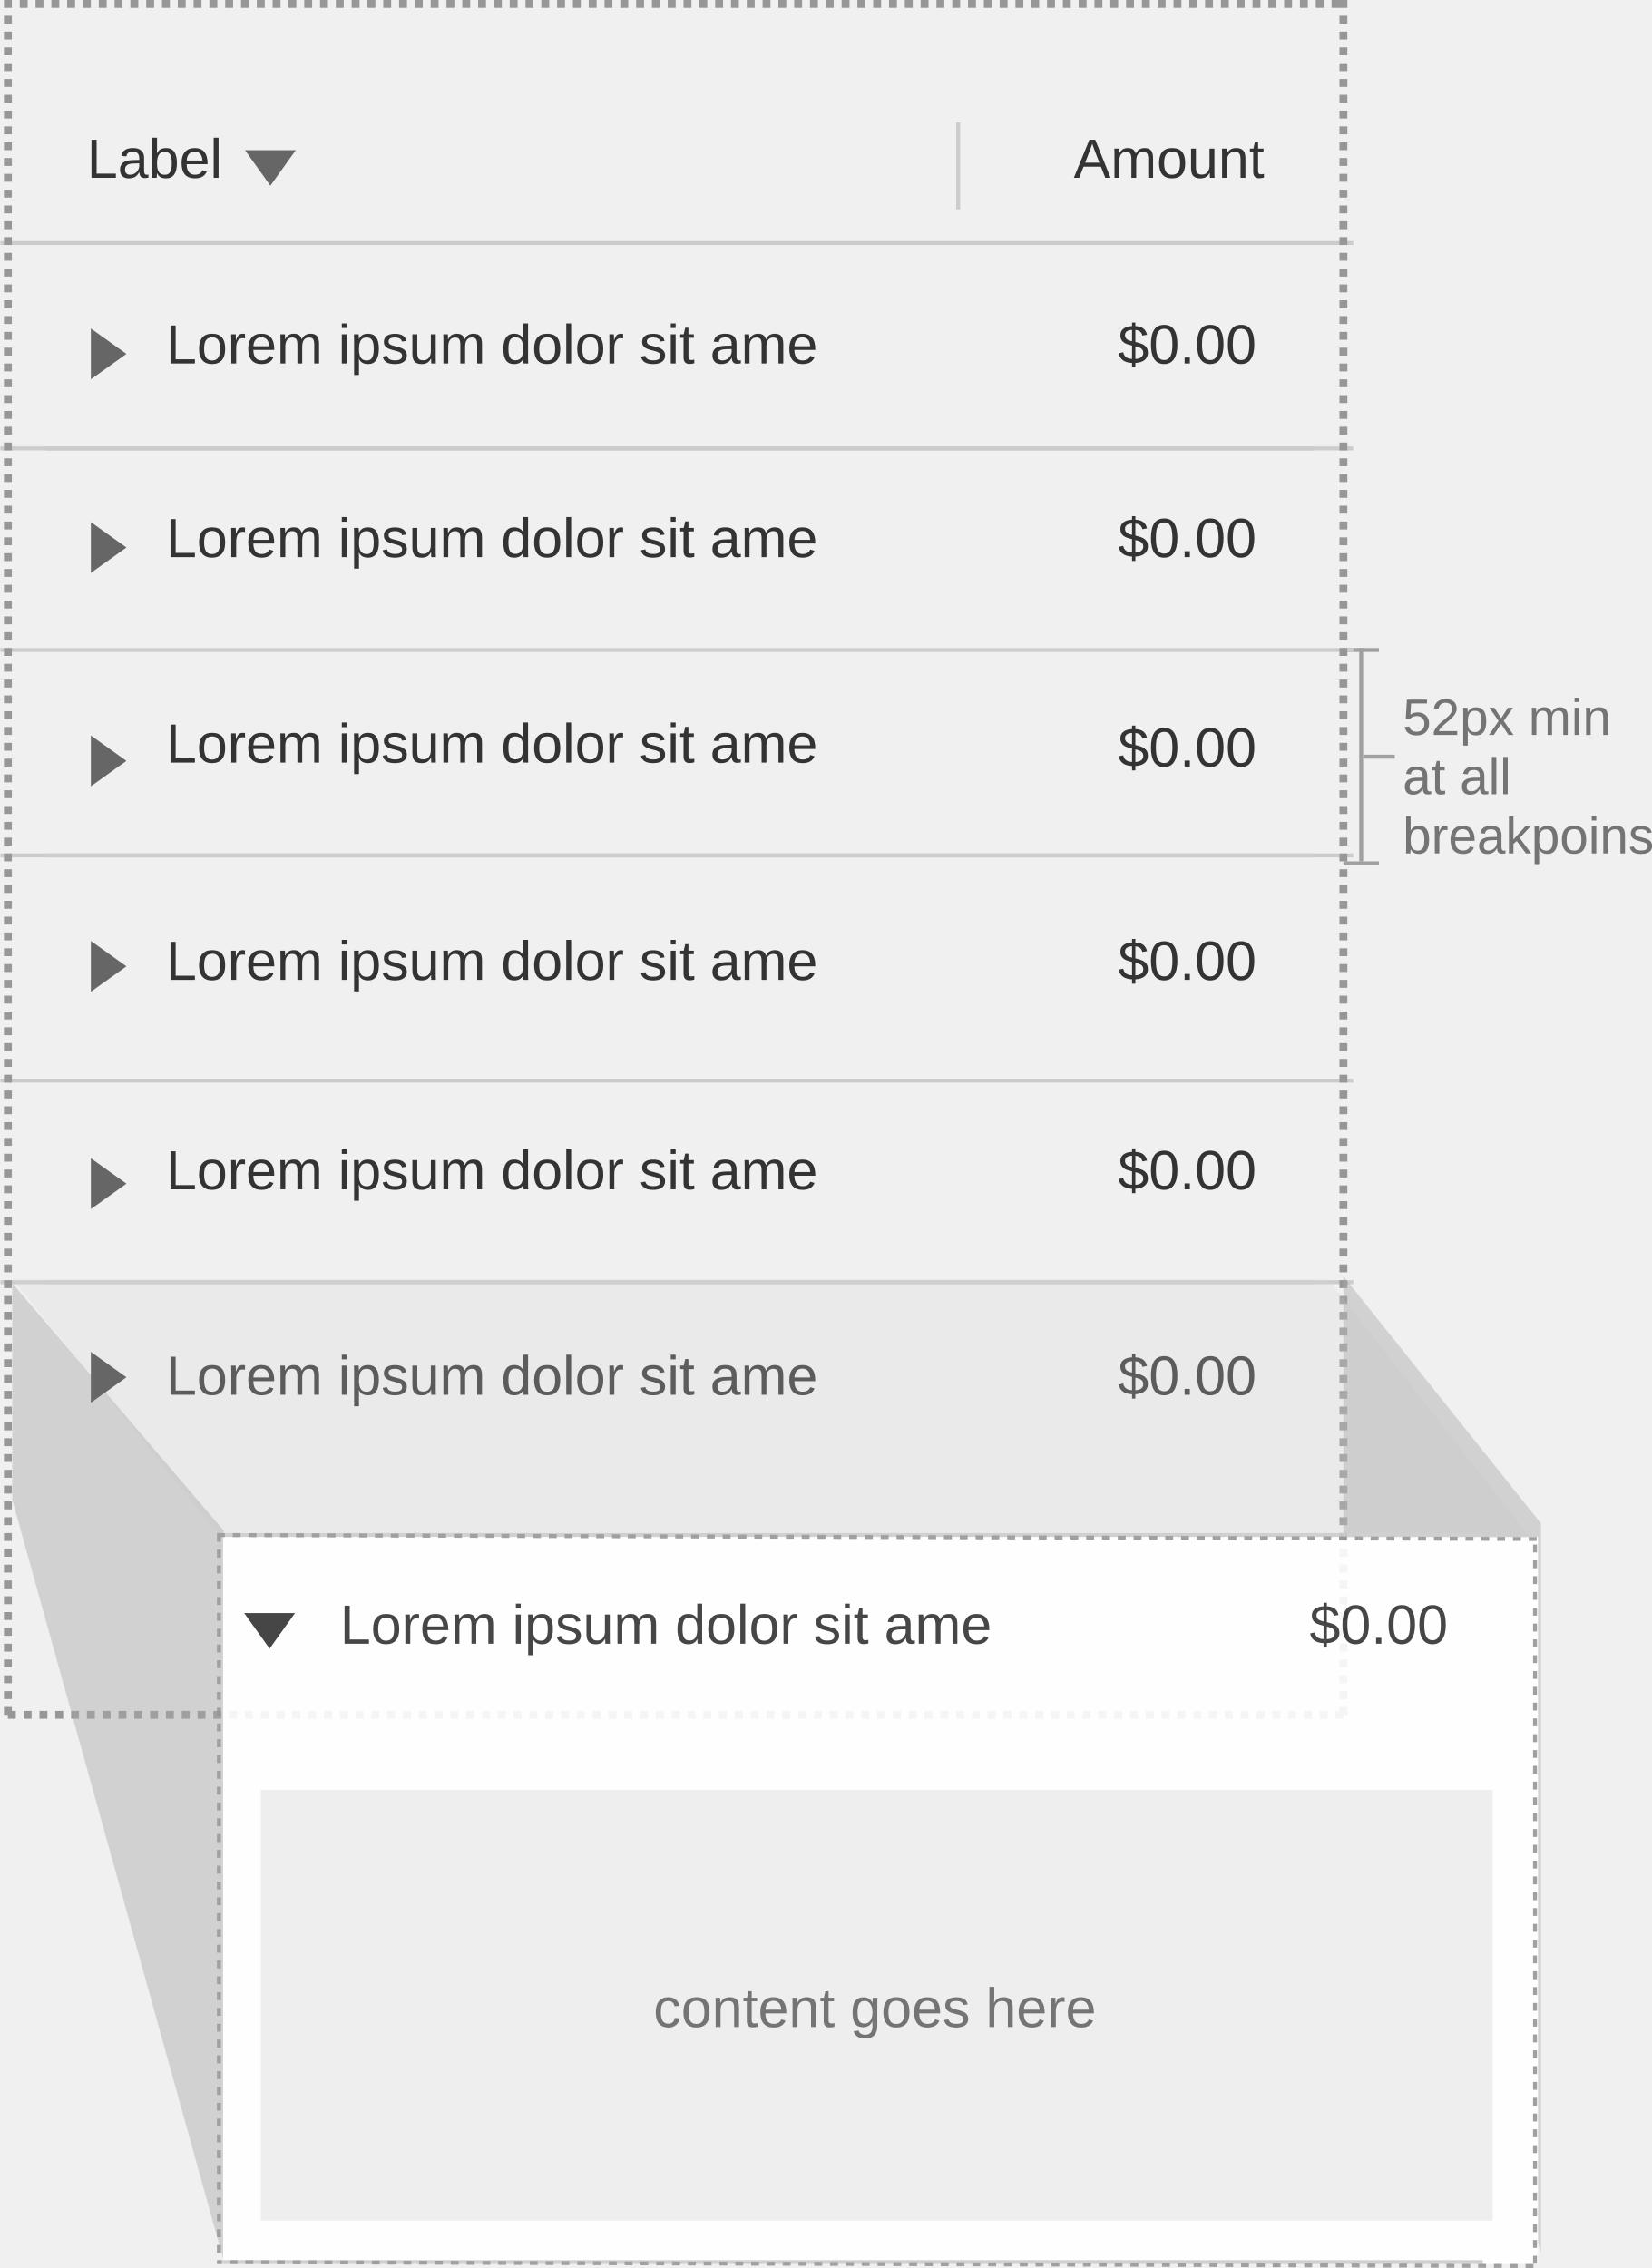
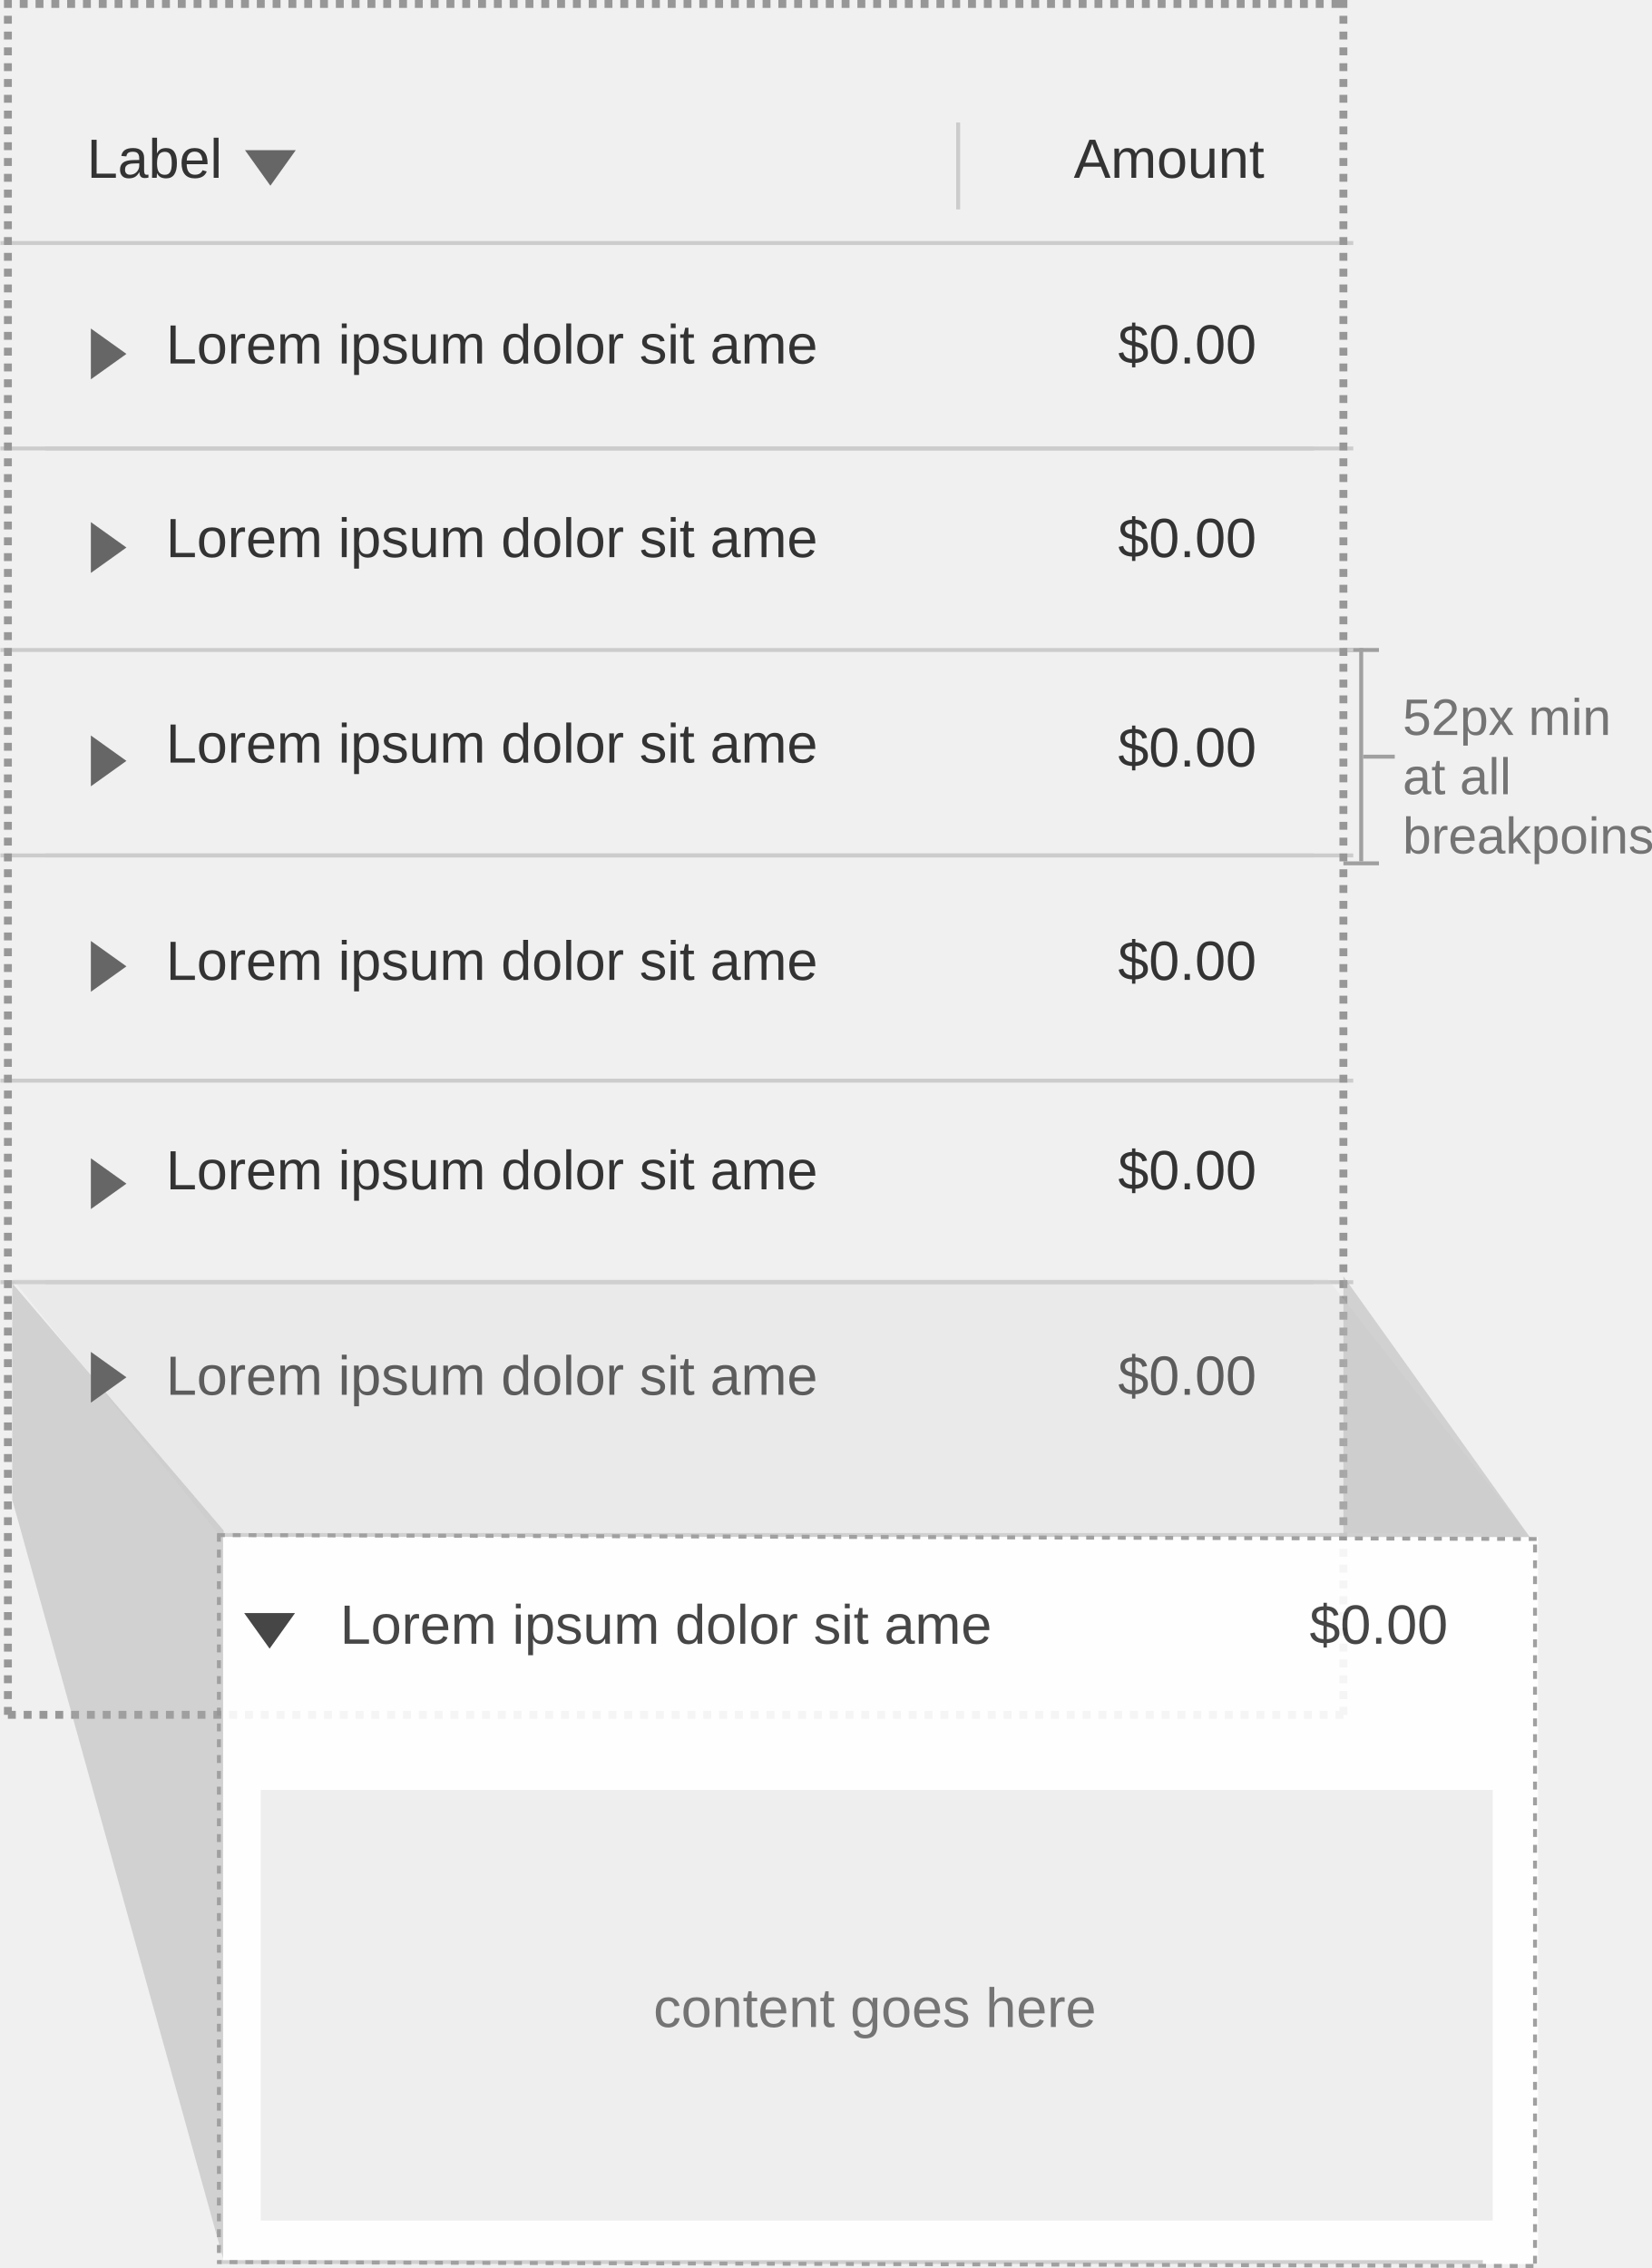
<svg xmlns="http://www.w3.org/2000/svg" xmlns:xlink="http://www.w3.org/1999/xlink" width="418px" height="574px" viewBox="0 0 418 574" version="1.1">
  <defs>
    <rect id="path-1" x="1" y="0" width="340" height="435" />
    <mask id="mask-2" maskContentUnits="userSpaceOnUse" maskUnits="objectBoundingBox" x="0" y="0" width="340" height="435" fill="white">
      <use xlink:href="#path-1" />
    </mask>
    <polygon id="path-3" points="51.908 65 386 66 386 251 51.908 250" />
    <mask id="mask-4" maskContentUnits="userSpaceOnUse" maskUnits="objectBoundingBox" x="0" y="0" width="334.092" height="186" fill="white">
      <use xlink:href="#path-3" />
    </mask>
  </defs>
  <g id="Page-1" stroke="none" stroke-width="1" fill="none" fill-rule="evenodd">
    <g id="Artboard" transform="translate(-930, -3091)">
      <g id="table-expandable-xs" transform="translate(930, 3091)">
        <text id="52px-min-at-all-brea" opacity="0.9" font-family="ArialMT, Arial" font-size="13" font-weight="normal" fill="#666666">
          <tspan x="355" y="186">52px min </tspan>
          <tspan x="355" y="201">at all </tspan>
          <tspan x="355" y="216">breakpoins</tspan>
        </text>
        <g id="Group-45" transform="translate(340, 162)" stroke-linecap="square" stroke="#979797" opacity="0.9">
          <g id="Group-6">
            <path d="M8.5,56.5 L0.5,56.5" id="Line" />
            <path d="M8.5,2.5 L0.5,2.5" id="Line" />
            <path d="M4.5,2.5 L4.5,55.509" id="Line" />
          </g>
          <path d="M12.5,29.5 L5.5,29.5" id="Line" />
        </g>
        <path d="M0.599,61.5 L342,61.5" id="Line" stroke="#CCCCCC" stroke-linecap="square" />
        <path d="M12,113.5 L332,113.5" id="Line" stroke="#CCCCCC" stroke-linecap="square" />
        <text id="Label" font-family="ArialMT, Arial" font-size="14" font-weight="normal" line-spacing="20" fill="#333333">
          <tspan x="22" y="45">Label</tspan>
        </text>
        <path d="M242.5,31.5 L242.5,52.5" id="Line" stroke="#CCCCCC" stroke-linecap="square" />
        <text id="Amount" font-family="ArialMT, Arial" font-size="14" font-weight="normal" line-spacing="20" fill="#333333">
          <tspan x="271.752" y="45">Amount</tspan>
        </text>
        <text id="Lorem-ipsum-dolor-si" font-family="ArialMT, Arial" font-size="14" font-weight="normal" line-spacing="20" fill="#333333">
          <tspan x="42" y="92">Lorem ipsum dolor sit ame </tspan>
        </text>
        <text id="$0.00" font-family="ArialMT, Arial" font-size="14" font-weight="normal" line-spacing="20" fill="#333333">
          <tspan x="282.962" y="92">$0.00</tspan>
        </text>
        <g id="icon-/-sort" transform="translate(62, 38)" fill="#666666">
          <path d="M0,0 L6.429,9 C6.429,9 8.343,6.32 9.3,4.98 C10.486,3.32 12.857,0 12.857,0 L0,0 Z" id="Page-1" />
        </g>
        <path d="M0.599,113.5 L342,113.5" id="Line" stroke="#CCCCCC" stroke-linecap="square" />
        <path d="M0.599,164.5 L342,164.5" id="Line" stroke="#CCCCCC" stroke-linecap="square" />
        <text id="Lorem-ipsum-dolor-si" font-family="ArialMT, Arial" font-size="14" font-weight="normal" line-spacing="20" fill="#333333">
          <tspan x="42" y="141">Lorem ipsum dolor sit ame </tspan>
        </text>
        <text id="$0.00" font-family="ArialMT, Arial" font-size="14" font-weight="normal" line-spacing="20" fill="#333333">
          <tspan x="282.962" y="141">$0.00</tspan>
        </text>
        <path d="M12,216.5 L332,216.5" id="Line" stroke="#CCCCCC" stroke-linecap="square" />
        <text id="Lorem-ipsum-dolor-si" font-family="ArialMT, Arial" font-size="14" font-weight="normal" line-spacing="20" fill="#333333">
          <tspan x="42" y="193">Lorem ipsum dolor sit ame </tspan>
        </text>
        <text id="$0.00" font-family="ArialMT, Arial" font-size="14" font-weight="normal" line-spacing="20" fill="#333333">
          <tspan x="282.962" y="194">$0.00</tspan>
        </text>
        <path d="M0.599,216.5 L342,216.5" id="Line" stroke="#CCCCCC" stroke-linecap="square" />
        <text id="Lorem-ipsum-dolor-si" font-family="ArialMT, Arial" font-size="14" font-weight="normal" line-spacing="20" fill="#333333">
          <tspan x="42" y="248">Lorem ipsum dolor sit ame </tspan>
        </text>
        <text id="$0.00" font-family="ArialMT, Arial" font-size="14" font-weight="normal" line-spacing="20" fill="#333333">
          <tspan x="282.962" y="248">$0.00</tspan>
        </text>
        <path d="M12,324.5 L332,324.5" id="Line" stroke="#CCCCCC" stroke-linecap="square" />
        <path d="M0.599,273.5 L342,273.5" id="Line" stroke="#CCCCCC" stroke-linecap="square" />
        <text id="Lorem-ipsum-dolor-si" font-family="ArialMT, Arial" font-size="14" font-weight="normal" line-spacing="20" fill="#333333">
          <tspan x="42" y="301">Lorem ipsum dolor sit ame </tspan>
        </text>
        <text id="$0.00" font-family="ArialMT, Arial" font-size="14" font-weight="normal" line-spacing="20" fill="#333333">
          <tspan x="282.962" y="301">$0.00</tspan>
        </text>
        <path d="M0.599,324.5 L342,324.5" id="Line" stroke="#CCCCCC" stroke-linecap="square" />
        <text id="Lorem-ipsum-dolor-si" font-family="ArialMT, Arial" font-size="14" font-weight="normal" line-spacing="20" fill="#333333">
          <tspan x="42" y="353">Lorem ipsum dolor sit ame </tspan>
        </text>
        <text id="$0.00" font-family="ArialMT, Arial" font-size="14" font-weight="normal" line-spacing="20" fill="#333333">
          <tspan x="282.962" y="353">$0.00</tspan>
        </text>
        <use id="Rectangle-6" stroke="#979797" mask="url(#mask-2)" stroke-width="4" stroke-dasharray="2" xlink:href="#path-1" />
        <g id="Group-22" opacity="0.9" transform="translate(3, 323)">
          <polyline id="Path-3" fill="#D8D8D8" opacity="0.28" points="0.146 0.689 53.191 66.344 384.426 66.344 333.051 0.689" />
          <polygon id="Path-4" fill="#ABABAB" opacity="0.493" points="0.104 1.771 0.104 56.58 53.596 249.039 53.596 64.333" />
-           <polygon id="Path-4" fill="#ABABAB" opacity="0.493" points="337 0 337 64.809 387 247.268 387 62.562" />
+           <polygon id="Path-4" fill="#ABABAB" opacity="0.493" points="337 0 337 64.809 386 247.268 386 68.562" />
          <g id="Group-12" transform="translate(53, 65)">
            <path d="M0,0.5 L318.796,0.5" id="Line" stroke="#CCCCCC" stroke-linecap="square" />
            <g id="Group-5" transform="translate(0, 1)">
              <rect id="Rectangle-81" fill="#FFFFFF" x="0.459" y="0" width="332.796" height="184" />
              <path d="M0,183.5 L318.796,183.5" id="Line" stroke="#CCCCCC" stroke-linecap="square" />
              <polygon id="Rectangle-7" fill="#EDEDED" points="10 64 321.796 64 321.796 173 10 173" />
              <text id="content-goes-here" font-family="ArialMT, Arial" font-size="14" font-weight="normal" fill="#666666">
                <tspan x="109.375" y="124">content goes here</tspan>
              </text>
            </g>
            <text id="Lorem-ipsum-dolor-si" font-family="ArialMT, Arial" font-size="14" font-weight="normal" line-spacing="20" fill="#333333">
              <tspan x="30.053" y="28">Lorem ipsum dolor sit ame </tspan>
            </text>
            <g id="icon-/-sort" transform="translate(5.802956, 20.25)" fill="#333333">
              <path d="M0,0 L6.429,9 C6.429,9 8.343,6.32 9.3,4.98 C10.486,3.32 12.857,0 12.857,0 L0,0 Z" id="Page-1" />
            </g>
            <text id="$0.00" font-family="ArialMT, Arial" font-size="14" font-weight="normal" line-spacing="20" fill="#333333">
              <tspan x="275.421" y="28">$0.00</tspan>
            </text>
          </g>
          <use id="Rectangle-8" stroke="#979797" mask="url(#mask-4)" stroke-width="2" stroke-dasharray="2" xlink:href="#path-3" />
        </g>
        <g id="icon-/-sort" transform="translate(27.5, 89.5) rotate(-90) translate(-27.5, -89.5) translate(21, 85)" fill="#666666">
          <path d="M0,0 L6.429,9 C6.429,9 8.343,6.32 9.3,4.98 C10.486,3.32 12.857,0 12.857,0 L0,0 Z" id="Page-1" />
        </g>
        <g id="icon-/-sort" transform="translate(27.5, 138.5) rotate(-90) translate(-27.5, -138.5) translate(21, 134)" fill="#666666">
          <path d="M0,0 L6.429,9 C6.429,9 8.343,6.32 9.3,4.98 C10.486,3.32 12.857,0 12.857,0 L0,0 Z" id="Page-1" />
        </g>
        <g id="icon-/-sort" transform="translate(27.5, 192.5) rotate(-90) translate(-27.5, -192.5) translate(21, 188)" fill="#666666">
          <path d="M0,0 L6.429,9 C6.429,9 8.343,6.32 9.3,4.98 C10.486,3.32 12.857,0 12.857,0 L0,0 Z" id="Page-1" />
        </g>
        <g id="icon-/-sort" transform="translate(27.5, 244.5) rotate(-90) translate(-27.5, -244.5) translate(21, 240)" fill="#666666">
          <path d="M0,0 L6.429,9 C6.429,9 8.343,6.32 9.3,4.98 C10.486,3.32 12.857,0 12.857,0 L0,0 Z" id="Page-1" />
        </g>
        <g id="icon-/-sort" transform="translate(27.5, 299.5) rotate(-90) translate(-27.5, -299.5) translate(21, 295)" fill="#666666">
          <path d="M0,0 L6.429,9 C6.429,9 8.343,6.32 9.3,4.98 C10.486,3.32 12.857,0 12.857,0 L0,0 Z" id="Page-1" />
        </g>
        <g id="icon-/-sort" transform="translate(27.5, 348.5) rotate(-90) translate(-27.5, -348.5) translate(21, 344)" fill="#666666">
          <path d="M0,0 L6.429,9 C6.429,9 8.343,6.32 9.3,4.98 C10.486,3.32 12.857,0 12.857,0 L0,0 Z" id="Page-1" />
        </g>
      </g>
    </g>
  </g>
</svg>
